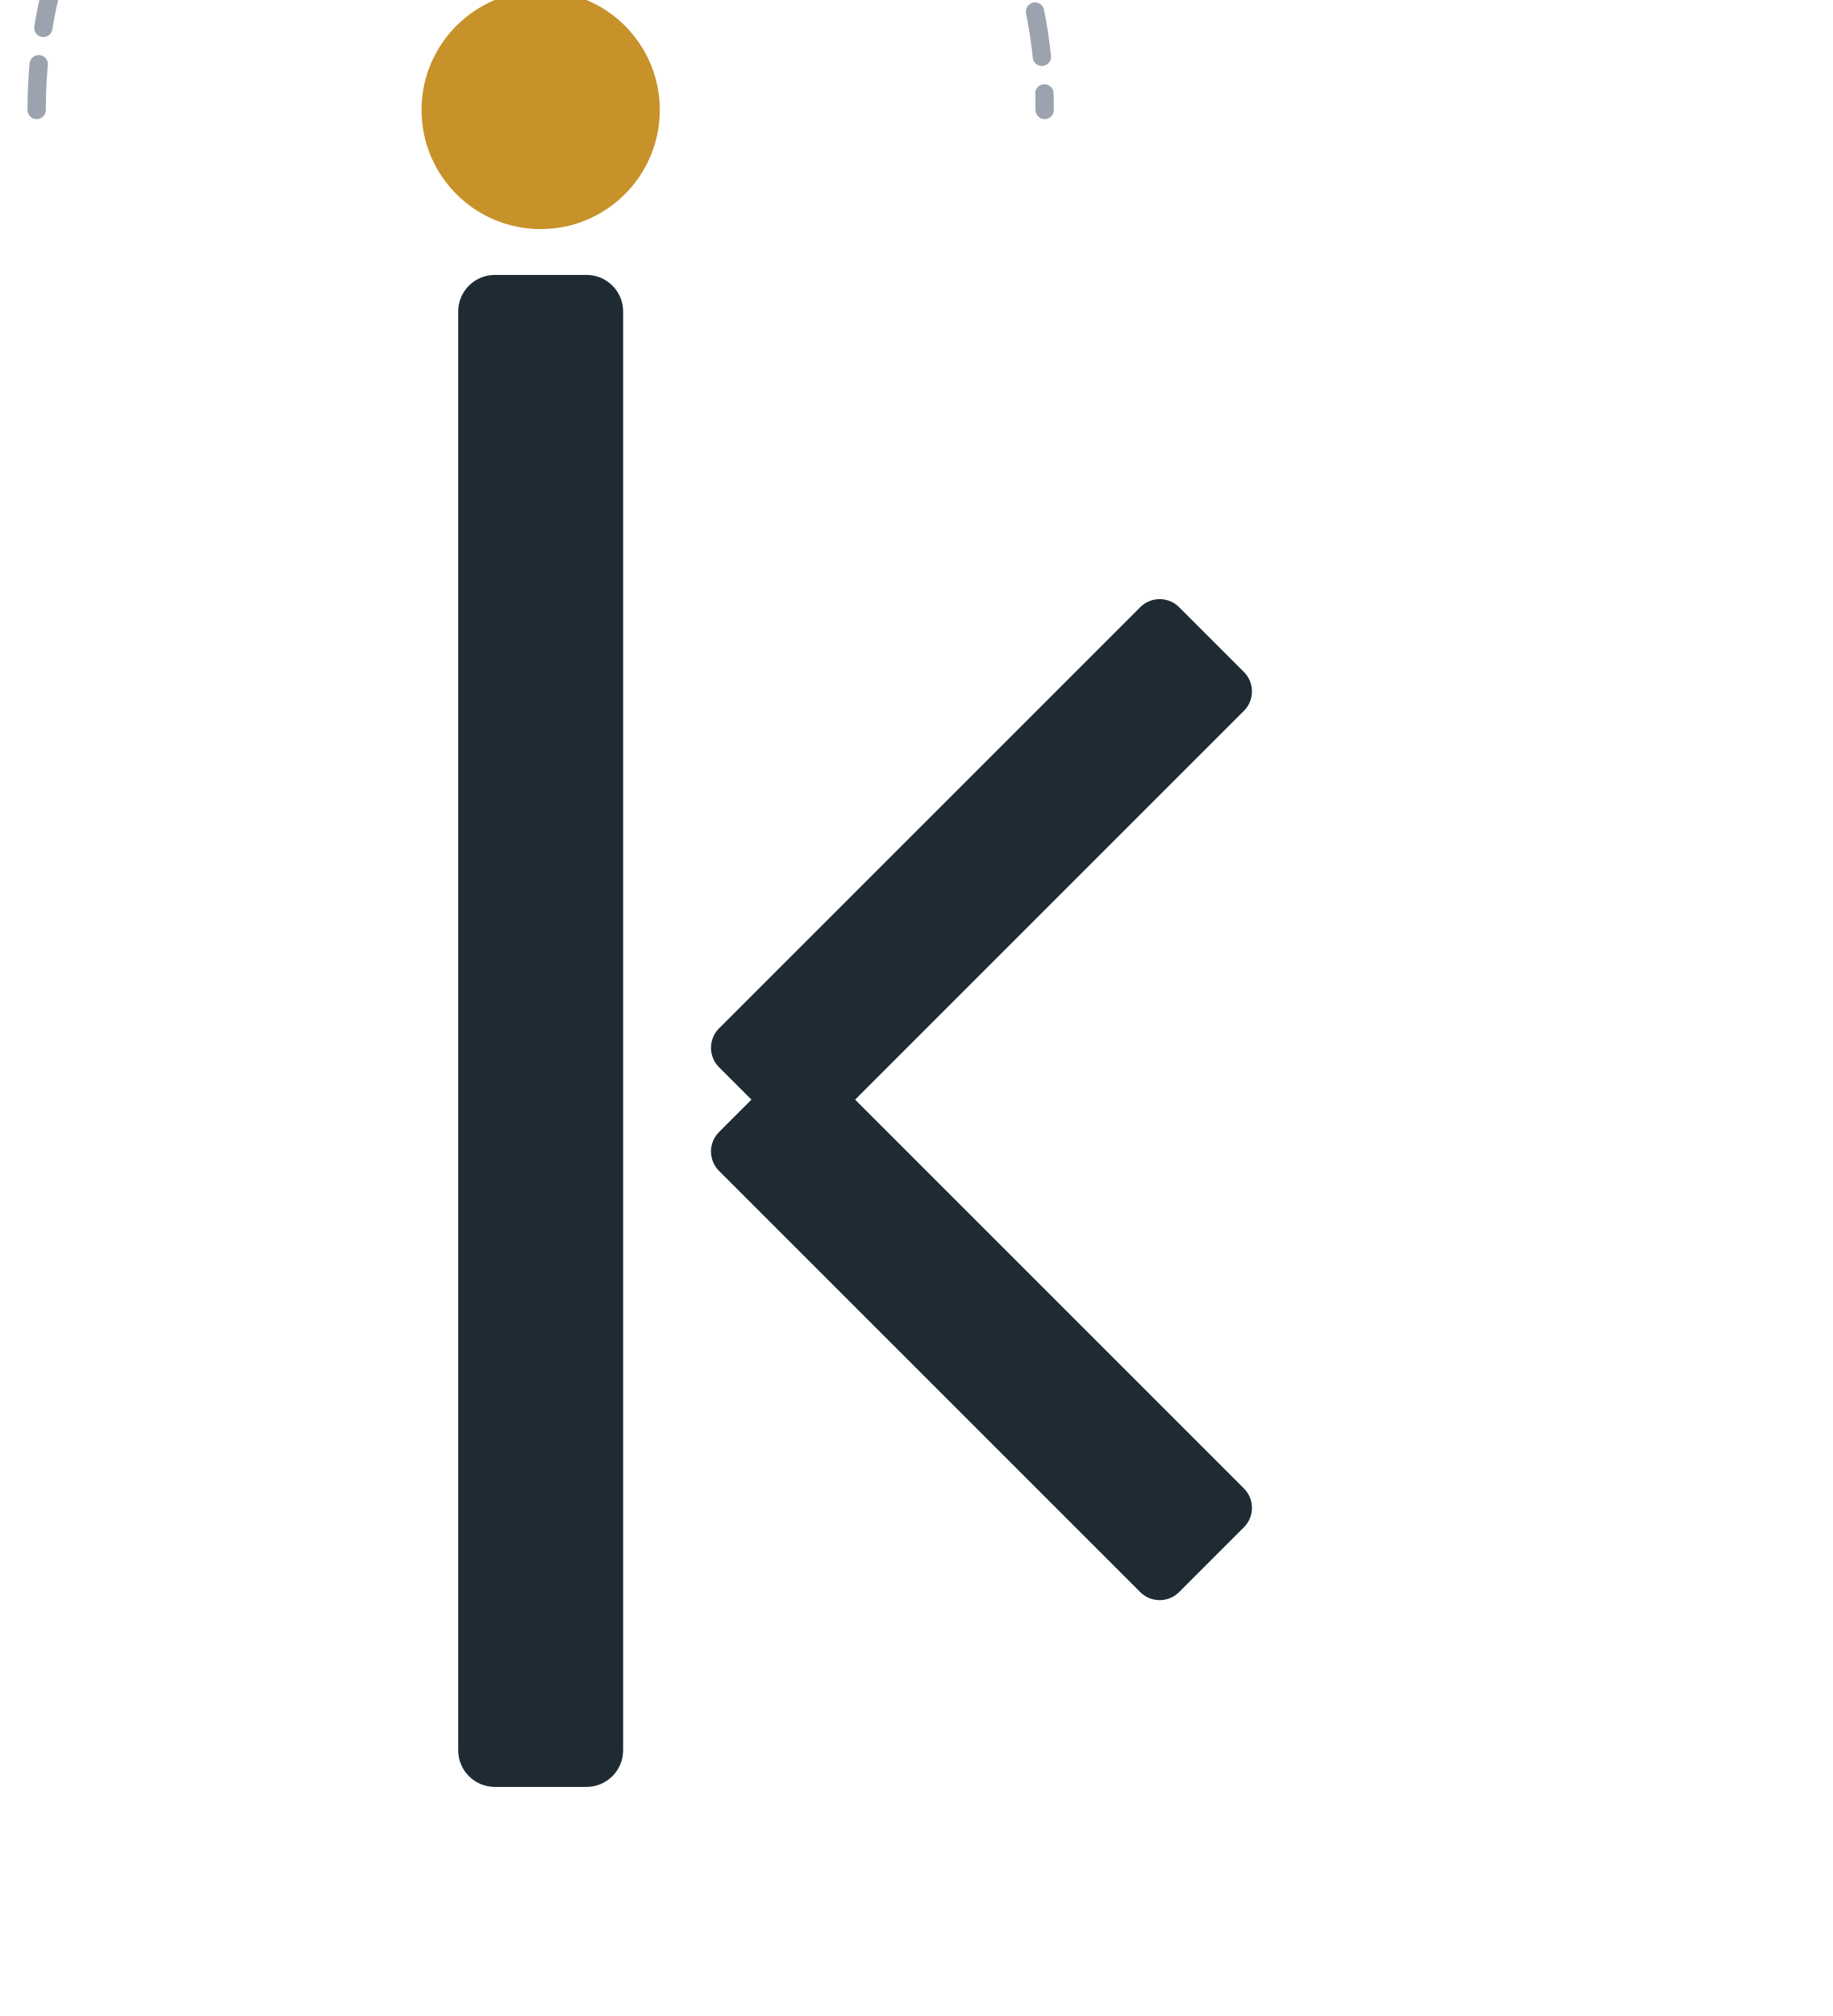
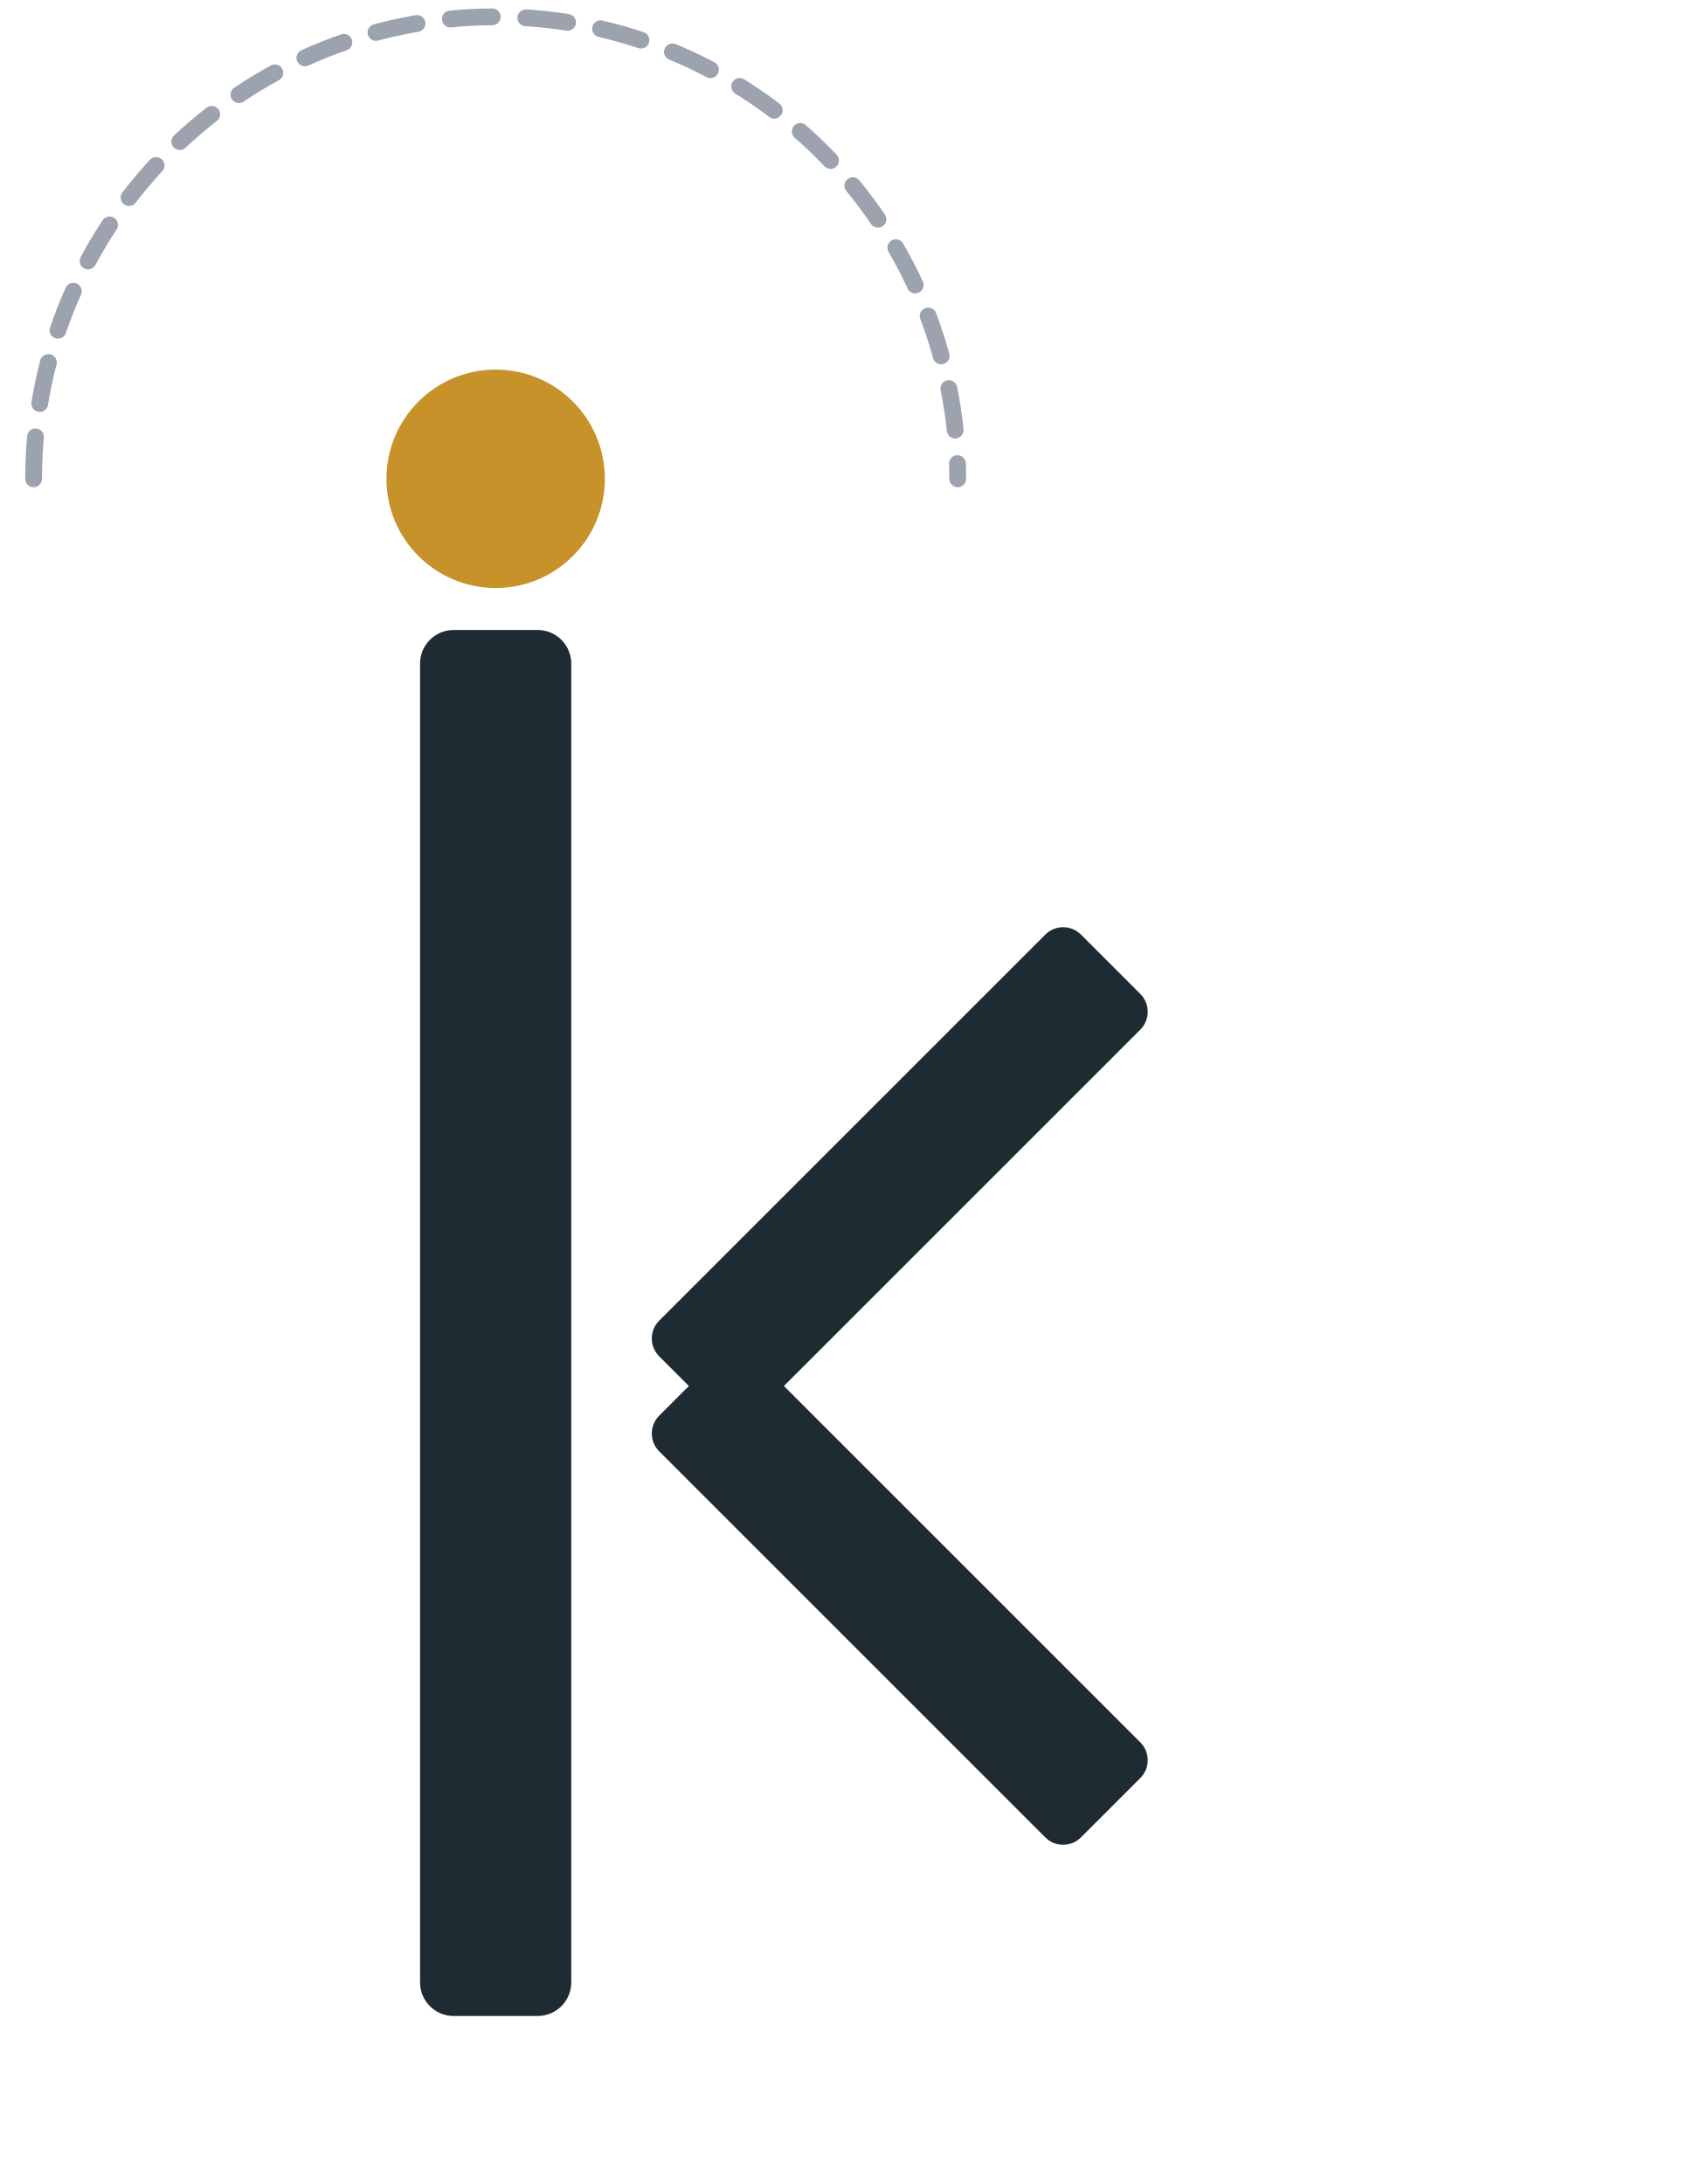
- <svg xmlns="http://www.w3.org/2000/svg" viewBox="0 0 200 220" width="200" height="220">
-   <g transform="translate(80, 120)">
+ <svg xmlns="http://www.w3.org/2000/svg" viewBox="0 0 200 260" width="200" height="260">
+   <g transform="translate(80, 165)">
    <rect fill="#1E2B33" x="-30" y="-90" width="18" height="165" rx="4" />
    <rect fill="#1E2B33" x="2" y="-8" width="71" height="16" rx="3" transform="rotate(-45, 2, 0)" />
    <rect fill="#1E2B33" x="2" y="-8" width="71" height="16" rx="3" transform="rotate(45, 2, 0)" />
    <circle cx="-21" cy="-108" r="13" fill="#C8922A" />
    <path d="M -76 -108 A 55 55 0 0 1 34 -108" fill="none" stroke="#9CA3AF" stroke-width="2" stroke-dasharray="5 4" stroke-linecap="round" />
  </g>
</svg>
